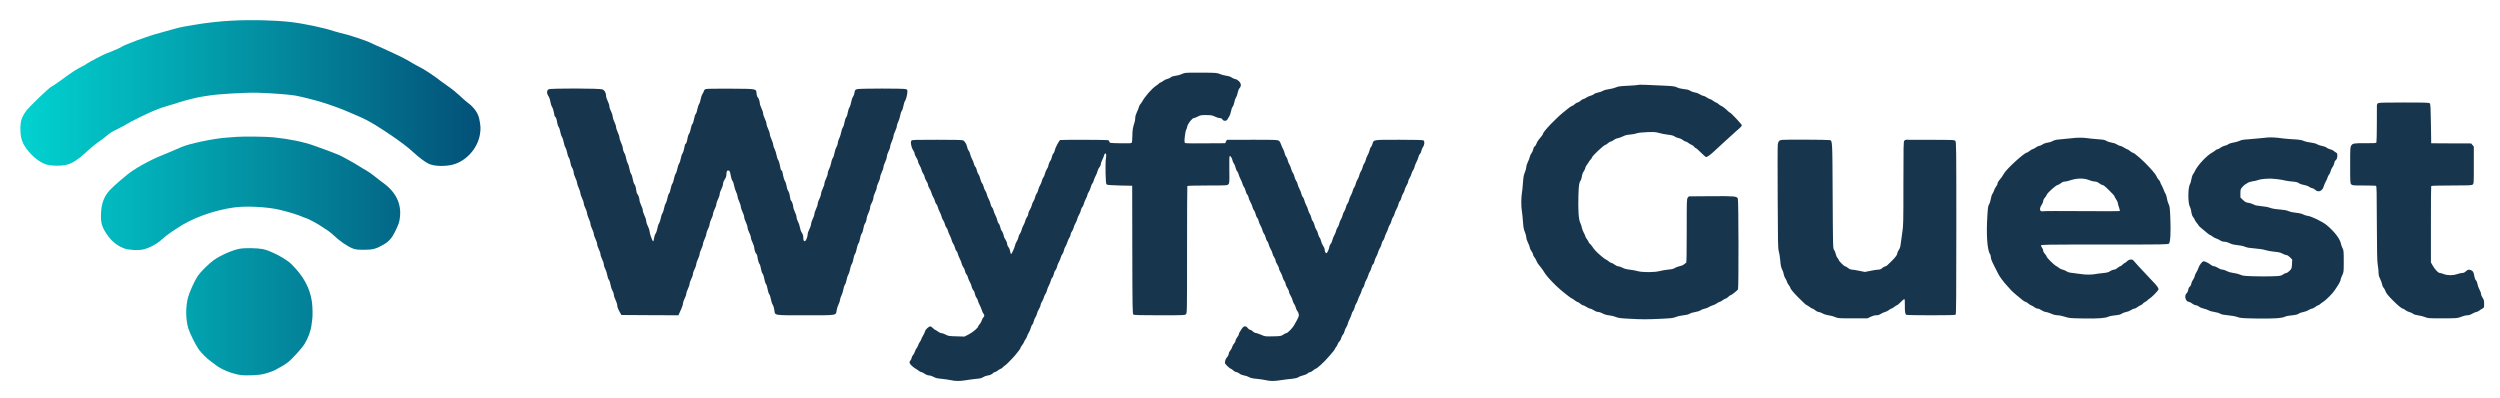
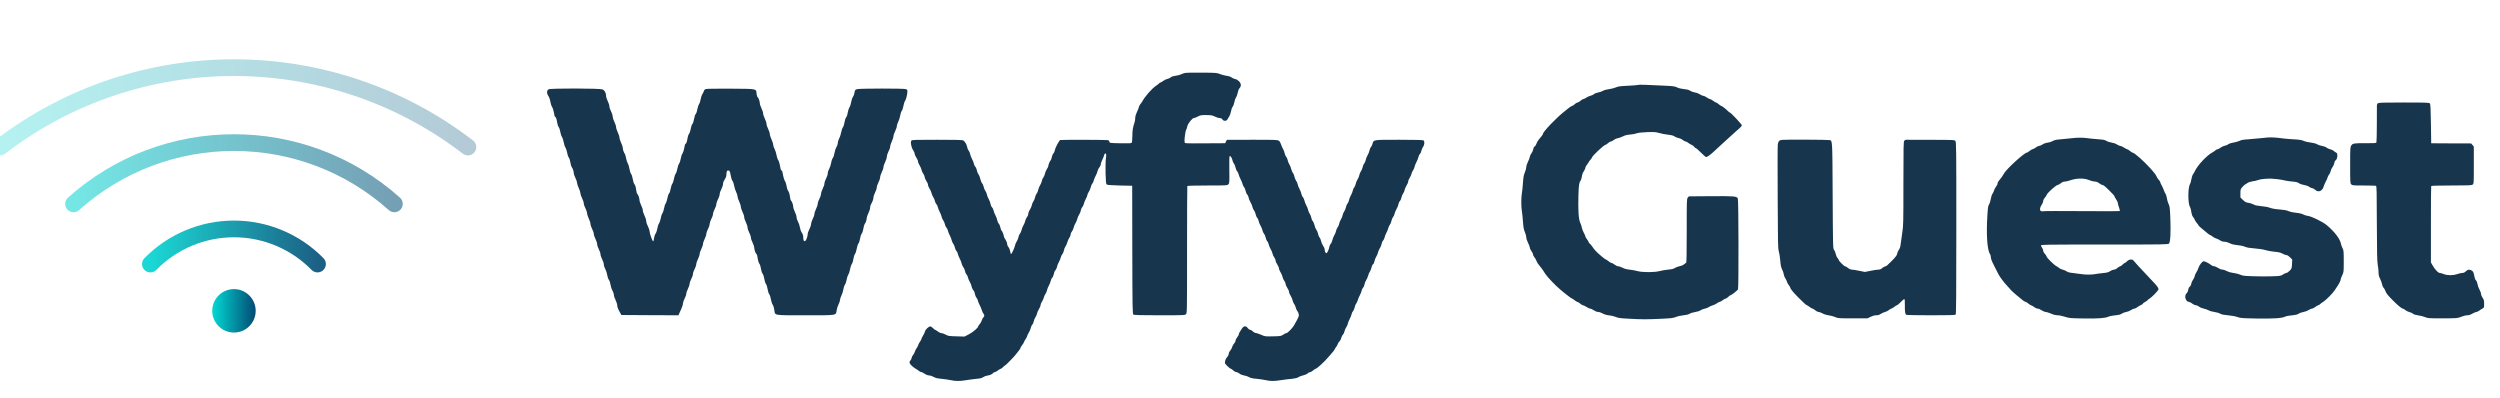
<svg xmlns="http://www.w3.org/2000/svg" viewBox="0 0 748 119" fill="none">
  <defs>
    <linearGradient id="wyfyGuestIconGradient" x1="0" y1="0" x2="1" y2="0">
      <stop offset="0%" stop-color="#02D3D0" />
      <stop offset="100%" stop-color="#035078" />
    </linearGradient>
  </defs>
-   <g transform="translate(0,0) scale(0.1666667) translate(0,708) scale(0.1,-0.1)" fill="url(#wyfyGuestIconGradient)" stroke="none">
-     <path d="M4153 6709 c-197 -10 -482 -42 -653 -73 -74 -13 -169 -30 -210 -36 -41 -7 -136 -30 -210 -52 -74 -22 -171 -49 -215 -60 -196 -49 -640 -213 -700 -259 -16 -12 -196 -89 -242 -103 -48 -16 -324 -159 -368 -191 -16 -13 -48 -32 -70 -42 -112 -55 -187 -104 -408 -266 -65 -48 -134 -94 -154 -103 -50 -24 -395 -356 -456 -439 -76 -105 -100 -176 -101 -305 -1 -148 22 -239 86 -337 72 -110 185 -218 288 -275 77 -42 94 -47 191 -58 112 -12 230 -3 309 25 76 27 175 94 275 185 118 108 222 194 285 234 25 16 70 50 100 76 81 68 104 83 241 150 68 34 131 68 139 75 28 24 354 184 490 241 74 31 182 69 240 84 58 16 146 43 195 60 98 33 340 94 420 105 28 4 88 13 135 21 167 27 660 55 875 49 247 -8 563 -32 670 -51 100 -19 328 -75 460 -115 144 -43 390 -132 480 -174 28 -13 104 -46 170 -73 113 -48 178 -81 318 -163 80 -47 328 -211 385 -254 26 -20 84 -63 130 -96 46 -33 120 -94 165 -136 96 -90 217 -182 279 -211 86 -42 248 -53 393 -27 257 45 485 282 530 548 17 103 15 153 -11 281 -23 110 -96 212 -218 301 -21 15 -82 69 -135 119 -53 50 -135 117 -181 148 -47 32 -110 77 -140 100 -157 122 -319 228 -436 285 -33 16 -102 55 -154 88 -52 32 -174 94 -270 137 -96 44 -203 93 -237 109 -34 16 -65 29 -69 29 -4 0 -42 18 -84 39 -99 52 -427 160 -575 191 -27 6 -75 19 -105 29 -169 59 -547 139 -785 166 -286 33 -706 43 -1062 24z M4245 4623 c-22 -1 -105 -8 -185 -14 -235 -17 -668 -109 -805 -170 -84 -38 -319 -137 -429 -181 -60 -23 -282 -139 -351 -183 -27 -17 -70 -44 -95 -60 -82 -51 -343 -274 -413 -352 -100 -111 -147 -237 -154 -419 -8 -176 21 -262 145 -424 66 -87 172 -164 273 -200 89 -31 259 -39 349 -16 113 29 236 96 330 181 47 43 117 98 155 122 39 25 88 58 110 73 263 180 649 322 1020 375 213 31 604 12 821 -40 153 -36 340 -93 398 -121 28 -13 56 -24 63 -24 18 0 178 -81 250 -126 155 -98 202 -131 253 -180 117 -112 260 -210 357 -246 48 -18 81 -22 193 -22 158 -1 222 16 352 91 100 57 153 118 213 240 63 131 75 164 85 256 28 241 -75 451 -299 612 -42 30 -112 84 -156 120 -44 37 -109 82 -145 102 -36 20 -95 55 -131 79 -84 54 -298 172 -364 202 -77 33 -212 84 -440 165 -194 70 -456 123 -736 152 -128 13 -541 18 -664 8z M4305 2615 c-128 -22 -353 -121 -472 -208 -87 -62 -230 -205 -283 -281 -54 -80 -149 -289 -175 -386 -44 -169 -43 -389 5 -554 23 -80 131 -298 186 -376 49 -68 151 -170 224 -221 30 -21 69 -50 85 -63 94 -77 288 -155 436 -177 101 -15 325 -6 419 16 85 21 196 61 229 83 14 10 51 31 82 46 30 15 84 49 120 76 76 57 254 251 305 334 62 99 114 238 125 335 5 47 12 98 15 112 9 48 6 223 -6 309 -36 253 -153 466 -376 685 -95 93 -377 240 -508 264 -101 19 -322 22 -411 6z" />
+   <g stroke="url(#wyfyGuestIconGradient)" fill="none" stroke-linecap="round">
+     <path d="M0 44a115 115 0 0 1 140 0" stroke-width="5" opacity="0.3" />
+     <path d="M22 61a72 72 0 0 1 96 0" stroke-width="5" opacity="0.55" />
+     <path d="M45 79a35 35 0 0 1 50 0" stroke-width="5" opacity="0.9" />
+     <circle cx="70" cy="93" r="6" fill="url(#wyfyGuestIconGradient)" />
  </g>
  <g transform="translate(158,16) scale(0.1666667) translate(0,618) scale(0.1,-0.1)" fill="#17364E" stroke="none">
    <path d="M11793 5830 c-23 -5 -56 -16 -74 -26 -18 -9 -61 -20 -97 -24 -42 -6 -71 -15 -85 -29 -12 -11 -41 -24 -64 -29 -23 -5 -56 -22 -73 -36 -18 -14 -37 -26 -45 -26 -7 0 -19 -7 -26 -16 -8 -9 -30 -27 -49 -39 -78 -50 -202 -190 -259 -294 -8 -14 -22 -34 -32 -44 -10 -11 -21 -34 -24 -51 -4 -17 -20 -58 -36 -90 -18 -38 -29 -75 -29 -102 0 -24 -6 -63 -14 -86 -30 -90 -36 -129 -38 -237 0 -65 -6 -117 -12 -124 -8 -10 -55 -12 -203 -9 -190 4 -191 4 -197 27 -3 12 -13 25 -21 29 -19 7 -852 9 -863 2 -21 -12 -90 -144 -95 -180 -3 -21 -15 -49 -27 -61 -11 -11 -24 -43 -29 -69 -5 -27 -14 -51 -20 -55 -13 -9 -41 -75 -41 -99 0 -11 -12 -37 -27 -58 -14 -21 -30 -59 -35 -83 -4 -25 -17 -54 -27 -65 -11 -12 -23 -39 -27 -61 -4 -22 -18 -58 -32 -80 -14 -22 -29 -60 -34 -84 -4 -25 -17 -54 -28 -66 -11 -12 -24 -42 -28 -67 -5 -25 -19 -58 -31 -74 -12 -15 -24 -45 -27 -66 -4 -21 -20 -58 -35 -81 -16 -24 -29 -56 -29 -74 0 -18 -10 -43 -24 -60 -13 -16 -27 -47 -31 -68 -4 -22 -18 -57 -31 -77 -13 -20 -29 -59 -34 -85 -6 -26 -20 -57 -31 -69 -10 -11 -23 -41 -27 -66 -5 -25 -19 -58 -30 -73 -12 -15 -24 -43 -28 -64 -9 -45 -61 -161 -73 -161 -5 0 -12 21 -16 47 -4 27 -17 60 -31 76 -14 17 -24 42 -24 60 0 19 -13 50 -30 76 -17 24 -30 52 -30 63 0 24 -28 90 -41 99 -6 4 -15 28 -20 55 -5 26 -18 58 -29 69 -12 12 -23 40 -27 61 -3 21 -18 62 -33 89 -15 28 -31 67 -34 88 -4 20 -16 45 -27 56 -11 10 -23 36 -26 57 -3 22 -18 62 -33 89 -16 28 -31 66 -34 86 -4 21 -16 49 -28 64 -11 15 -25 47 -29 71 -5 24 -17 52 -28 63 -10 10 -24 44 -31 74 -6 30 -21 69 -34 86 -13 18 -27 52 -30 75 -4 24 -16 52 -26 61 -11 10 -22 34 -26 54 -3 20 -19 59 -34 86 -15 28 -30 68 -34 90 -4 22 -16 49 -27 61 -10 11 -23 41 -27 66 -10 50 -42 102 -73 119 -13 7 -173 10 -466 10 -368 1 -448 -2 -460 -13 -22 -23 -6 -120 28 -171 16 -23 29 -53 29 -67 0 -14 14 -45 30 -69 17 -24 30 -55 30 -69 0 -14 13 -46 29 -71 16 -25 32 -62 35 -82 3 -19 17 -51 31 -69 14 -19 25 -45 25 -59 0 -14 14 -46 30 -70 17 -24 30 -56 30 -70 0 -15 12 -44 26 -65 15 -22 31 -58 36 -80 5 -23 20 -57 32 -76 13 -19 27 -51 30 -71 4 -20 15 -44 26 -54 11 -10 22 -34 26 -54 3 -20 19 -58 34 -86 15 -27 30 -66 34 -86 3 -19 17 -50 30 -67 13 -18 26 -50 30 -71 3 -21 15 -46 26 -56 11 -10 22 -34 26 -54 4 -20 19 -58 34 -86 15 -27 30 -66 34 -86 3 -19 17 -50 30 -67 13 -18 26 -50 30 -71 3 -21 15 -46 26 -56 11 -10 22 -34 26 -54 4 -20 19 -58 34 -86 15 -27 31 -67 34 -87 4 -21 17 -50 30 -65 13 -15 26 -46 29 -67 3 -21 15 -49 26 -60 12 -12 24 -37 27 -56 4 -19 20 -58 36 -86 15 -28 28 -58 28 -68 0 -20 28 -78 42 -87 6 -4 14 -28 19 -55 5 -26 18 -57 29 -69 11 -11 23 -36 26 -55 4 -19 18 -53 31 -76 13 -23 30 -64 38 -91 8 -28 22 -56 30 -63 19 -16 19 -59 0 -66 -8 -3 -20 -25 -27 -48 -6 -22 -24 -56 -40 -74 -15 -18 -28 -36 -28 -41 0 -24 -94 -106 -166 -142 l-79 -41 -145 4 c-135 4 -148 6 -194 31 -27 15 -61 27 -76 27 -15 0 -44 13 -65 30 -21 16 -43 30 -49 30 -6 0 -23 14 -38 30 -14 17 -35 30 -47 30 -30 0 -89 -56 -96 -92 -4 -17 -20 -51 -36 -76 -16 -25 -29 -52 -29 -60 0 -7 -11 -28 -24 -45 -13 -18 -29 -49 -35 -69 -7 -20 -18 -42 -26 -48 -8 -6 -21 -33 -30 -60 -9 -26 -24 -55 -34 -64 -11 -10 -22 -32 -25 -51 -4 -18 -13 -38 -21 -45 -29 -24 -18 -63 28 -101 23 -20 53 -42 67 -49 14 -7 38 -24 53 -36 16 -13 37 -24 46 -24 10 0 38 -13 62 -30 28 -19 57 -30 79 -30 19 0 55 -12 80 -26 35 -20 66 -28 140 -34 52 -5 127 -16 165 -24 88 -20 166 -20 280 -1 50 9 131 19 181 24 70 6 99 13 123 30 18 13 51 25 74 28 47 6 87 24 106 47 8 9 21 16 31 16 9 0 34 13 55 30 21 16 44 30 51 30 8 0 26 13 41 30 14 16 31 30 36 30 9 0 130 122 180 181 69 83 97 122 97 134 0 7 14 29 30 50 17 21 30 43 30 49 0 6 14 31 30 55 17 24 30 51 30 59 0 8 13 36 29 61 16 25 32 63 35 84 4 21 16 47 27 58 11 11 23 39 28 63 4 24 18 56 29 71 12 15 24 43 28 64 3 20 19 57 35 82 16 25 29 57 29 71 0 14 11 42 25 62 14 20 29 55 34 76 5 21 18 51 30 65 11 15 23 43 27 64 3 20 19 59 34 86 15 28 30 66 34 86 4 20 15 44 26 54 10 9 24 41 30 71 6 30 15 54 19 54 10 0 41 66 41 87 0 9 13 39 28 67 16 28 32 67 36 86 3 19 15 44 26 55 11 12 24 42 29 68 5 26 16 56 25 66 10 11 25 46 36 80 10 33 27 72 39 87 12 15 21 39 21 55 0 15 11 40 24 56 13 16 27 47 31 68 4 22 18 56 31 75 12 19 27 54 33 78 5 24 20 60 34 80 14 20 27 54 30 76 4 21 15 47 26 57 11 11 23 36 27 56 4 21 20 61 35 89 16 28 29 60 29 71 0 11 11 37 25 57 14 21 30 58 36 84 5 26 18 56 29 67 10 11 21 36 25 55 4 19 20 58 35 85 15 28 31 66 34 86 4 20 18 49 31 63 14 15 25 39 25 54 0 15 14 54 30 87 17 33 30 67 30 76 0 9 7 22 15 29 23 19 30 -13 18 -89 -6 -38 -8 -147 -6 -258 4 -156 8 -195 21 -205 11 -9 78 -14 236 -18 l221 -5 2 -1150 c2 -1071 4 -1151 20 -1162 13 -10 123 -13 470 -13 441 0 454 1 473 20 20 20 20 30 20 1156 0 624 2 1139 5 1144 4 6 145 10 361 10 345 0 355 1 375 21 20 20 21 29 18 259 -2 132 0 243 5 247 12 12 43 -32 51 -74 3 -21 15 -47 26 -59 10 -11 23 -42 28 -68 5 -26 18 -57 30 -70 11 -12 24 -37 27 -56 4 -19 19 -57 34 -85 15 -27 31 -66 35 -85 4 -19 16 -45 27 -57 11 -12 24 -43 29 -69 5 -26 18 -56 29 -66 11 -10 23 -37 26 -58 4 -22 19 -59 34 -83 15 -24 30 -61 34 -83 4 -21 17 -49 28 -61 11 -12 24 -42 29 -67 4 -25 17 -54 28 -65 12 -12 24 -39 27 -61 4 -22 19 -59 34 -83 15 -24 30 -61 34 -83 4 -21 17 -49 28 -61 11 -12 24 -42 29 -67 4 -25 17 -54 28 -65 11 -11 23 -37 27 -58 3 -21 19 -58 34 -83 15 -25 30 -61 34 -81 3 -19 17 -51 31 -69 14 -19 25 -45 25 -59 0 -14 14 -46 30 -70 17 -24 30 -55 30 -69 0 -14 13 -46 29 -71 16 -25 32 -62 35 -82 3 -19 17 -51 31 -69 14 -19 25 -45 25 -59 0 -14 14 -46 30 -70 17 -24 30 -55 30 -69 0 -14 13 -46 29 -71 16 -25 32 -62 35 -82 4 -21 16 -49 27 -64 12 -14 26 -45 31 -68 5 -23 18 -51 29 -63 11 -12 22 -37 25 -56 6 -34 -7 -63 -91 -207 -27 -47 -112 -131 -132 -131 -9 0 -35 -12 -57 -28 -38 -26 -45 -27 -182 -30 -140 -3 -143 -3 -212 27 -39 17 -78 31 -87 31 -21 0 -51 16 -76 41 -10 10 -28 19 -38 19 -11 0 -29 14 -41 30 -33 46 -72 42 -107 -11 -43 -65 -53 -83 -53 -100 0 -9 -13 -33 -30 -54 -16 -21 -30 -49 -30 -62 0 -13 -11 -35 -25 -49 -13 -13 -29 -41 -35 -63 -5 -21 -21 -50 -35 -65 -14 -15 -25 -36 -25 -47 0 -24 -15 -55 -40 -82 -17 -17 -30 -60 -30 -94 0 -17 89 -103 107 -103 7 0 26 -13 43 -30 17 -16 41 -30 55 -30 13 0 37 -11 54 -25 18 -16 50 -29 83 -35 30 -4 71 -18 91 -30 27 -16 63 -24 134 -30 54 -5 127 -16 163 -24 82 -20 159 -20 280 0 52 8 136 19 187 23 68 7 100 15 122 30 16 12 53 26 81 31 29 6 65 21 82 35 16 14 38 25 48 25 11 0 35 14 53 30 19 17 39 30 45 30 22 0 158 125 234 215 33 39 70 82 84 98 13 15 24 31 24 36 0 5 11 22 23 38 13 15 29 43 35 62 7 19 20 40 31 47 10 7 23 33 29 57 6 24 21 52 32 62 11 10 23 35 26 56 4 21 17 53 30 71 13 17 27 48 30 67 4 20 19 59 34 86 15 28 30 66 34 85 3 19 15 44 26 55 11 12 24 42 29 67 4 26 15 54 24 63 9 9 23 39 32 67 8 28 25 69 39 92 13 23 26 57 30 77 3 20 15 44 25 54 11 9 23 36 26 58 4 23 17 58 30 77 13 19 29 55 35 80 6 25 22 61 35 80 12 19 25 52 28 74 4 22 15 44 26 52 11 8 22 31 26 56 4 24 18 60 31 80 13 20 28 56 33 78 5 23 20 58 34 78 14 20 27 54 30 76 4 21 15 47 26 57 11 11 23 36 27 56 4 21 18 57 31 81 14 23 30 62 35 85 5 23 18 51 29 63 10 11 23 42 28 68 5 26 18 57 29 69 11 12 24 40 28 61 4 22 19 59 34 83 15 24 30 61 34 83 3 22 15 49 27 61 11 11 23 39 28 63 4 24 18 56 29 71 12 15 24 43 28 64 3 20 19 57 35 82 16 25 29 57 29 71 0 14 11 42 25 62 14 20 29 55 34 76 5 21 18 51 30 65 11 15 23 43 27 64 3 20 19 59 34 86 15 28 30 66 34 86 4 20 15 44 26 54 11 10 23 35 26 56 4 21 17 53 30 71 27 36 32 99 10 117 -10 8 -134 12 -436 12 -475 0 -460 3 -481 -73 -6 -24 -19 -51 -29 -60 -10 -9 -21 -36 -25 -60 -4 -23 -19 -60 -33 -83 -14 -22 -29 -60 -34 -84 -4 -25 -17 -54 -28 -66 -11 -12 -24 -42 -28 -67 -5 -25 -19 -58 -31 -74 -12 -15 -24 -45 -28 -66 -3 -22 -17 -56 -31 -76 -14 -20 -29 -57 -34 -81 -4 -25 -17 -54 -27 -65 -11 -12 -23 -39 -27 -61 -4 -22 -18 -58 -32 -80 -14 -22 -29 -60 -34 -84 -4 -25 -17 -54 -28 -66 -11 -12 -24 -42 -28 -67 -5 -25 -19 -58 -31 -74 -12 -15 -24 -45 -28 -66 -3 -22 -17 -55 -30 -75 -13 -19 -28 -55 -32 -80 -5 -24 -18 -54 -29 -66 -11 -12 -23 -40 -27 -62 -4 -22 -18 -57 -31 -77 -13 -21 -29 -60 -35 -87 -5 -27 -19 -57 -29 -66 -11 -10 -22 -34 -25 -54 -9 -50 -35 -109 -52 -115 -15 -6 -33 31 -33 70 0 13 -13 42 -29 64 -15 22 -31 59 -35 82 -4 24 -16 52 -26 63 -11 12 -24 42 -28 67 -5 25 -18 58 -30 73 -11 14 -23 40 -27 58 -8 42 -36 107 -46 107 -4 0 -12 23 -18 51 -6 28 -20 62 -31 76 -11 14 -22 41 -26 62 -3 20 -19 59 -34 86 -15 28 -31 67 -34 88 -4 21 -16 47 -27 58 -11 11 -23 37 -26 57 -3 20 -18 60 -33 87 -16 28 -31 66 -34 86 -4 21 -16 49 -28 64 -11 15 -25 48 -30 73 -4 25 -17 55 -27 66 -11 12 -25 44 -31 71 -6 28 -22 66 -34 85 -13 19 -26 53 -29 74 -4 21 -16 49 -27 61 -11 12 -24 40 -27 61 -3 21 -18 59 -32 84 -14 25 -30 62 -36 84 -6 22 -21 47 -36 58 -24 18 -49 19 -470 19 -244 0 -450 0 -456 -1 -7 0 -19 -14 -25 -31 l-13 -30 -362 -2 c-356 -2 -362 -2 -367 18 -8 33 11 191 27 222 9 16 18 46 22 66 9 47 88 147 116 147 11 0 43 12 72 28 47 24 62 27 152 26 87 0 107 -4 155 -27 30 -15 70 -27 87 -27 24 0 37 -7 49 -26 21 -31 71 -30 88 1 6 11 21 36 34 56 12 20 27 62 32 94 5 33 18 67 29 79 11 12 24 48 30 81 6 33 20 72 30 86 11 14 24 52 30 84 7 35 20 68 33 82 36 38 30 88 -15 129 -20 19 -47 34 -60 34 -12 0 -40 12 -61 26 -25 17 -60 29 -100 34 -33 4 -86 18 -116 31 -52 22 -68 23 -320 25 -146 2 -284 -1 -307 -6z M19929 5616 c-4 -4 -85 -11 -180 -15 -144 -7 -182 -12 -221 -30 -26 -12 -80 -26 -121 -31 -44 -5 -90 -18 -112 -31 -20 -12 -60 -26 -88 -30 -27 -5 -59 -17 -71 -28 -12 -11 -39 -24 -61 -29 -22 -5 -58 -21 -79 -35 -21 -15 -46 -27 -56 -27 -9 0 -31 -13 -48 -30 -18 -16 -41 -30 -52 -30 -10 0 -33 -13 -50 -30 -17 -16 -37 -30 -44 -30 -8 0 -32 -15 -55 -32 -22 -18 -60 -48 -83 -66 -140 -108 -388 -366 -388 -404 0 -6 -12 -26 -27 -44 -16 -19 -40 -49 -54 -67 -14 -17 -32 -49 -38 -70 -7 -20 -21 -42 -32 -47 -12 -7 -21 -26 -25 -51 -4 -23 -18 -54 -31 -70 -13 -15 -27 -45 -30 -66 -4 -20 -19 -62 -35 -91 -15 -30 -28 -70 -28 -91 0 -20 -12 -63 -26 -96 -21 -48 -27 -86 -34 -190 -5 -71 -14 -157 -20 -190 -13 -77 -13 -233 0 -310 6 -33 15 -118 20 -190 7 -103 14 -143 34 -190 14 -33 26 -76 26 -96 0 -21 13 -61 28 -91 16 -29 31 -71 35 -91 3 -21 17 -51 31 -68 14 -17 26 -41 26 -54 0 -13 11 -37 25 -53 14 -17 31 -45 37 -64 6 -18 23 -48 37 -65 14 -18 38 -48 52 -65 14 -18 34 -46 43 -63 33 -59 105 -142 221 -255 79 -77 270 -230 288 -230 5 0 25 -14 44 -30 18 -16 41 -30 50 -30 8 0 31 -13 50 -30 18 -16 41 -30 51 -30 9 0 37 -14 62 -30 25 -16 54 -30 66 -30 12 0 41 -13 65 -30 27 -18 57 -30 78 -30 19 0 54 -12 79 -26 31 -18 68 -29 118 -35 41 -4 95 -18 121 -29 40 -18 81 -24 238 -32 228 -13 326 -13 591 0 172 8 208 13 250 32 28 12 83 25 131 29 54 6 93 15 118 30 20 12 65 25 100 30 36 5 76 18 92 30 15 11 49 25 74 29 26 5 60 18 75 29 16 12 49 26 74 33 24 7 57 23 73 36 16 13 37 24 46 24 10 0 35 14 56 30 21 17 45 30 55 30 9 0 29 14 45 30 16 16 34 30 40 30 17 0 129 87 136 107 13 33 10 1599 -3 1628 -19 43 -57 46 -484 43 l-396 -3 -19 -24 c-19 -23 -19 -45 -19 -595 0 -396 -3 -572 -10 -574 -6 -2 -24 -15 -39 -28 -16 -14 -53 -29 -83 -34 -29 -6 -66 -20 -81 -31 -21 -15 -53 -23 -120 -29 -51 -5 -121 -17 -157 -27 -89 -24 -312 -24 -392 0 -31 9 -94 21 -140 26 -58 6 -98 16 -132 35 -27 14 -61 26 -76 26 -15 0 -44 13 -65 30 -21 17 -46 30 -56 30 -10 0 -34 13 -52 30 -19 16 -40 30 -46 30 -13 0 -145 110 -189 159 -18 20 -45 54 -59 76 -14 22 -34 46 -45 53 -10 7 -18 19 -18 25 0 7 -14 30 -30 51 -17 22 -30 46 -30 54 0 8 -13 38 -29 66 -16 28 -31 70 -35 93 -3 24 -16 62 -28 85 -29 55 -40 237 -32 493 5 180 14 236 41 266 7 9 16 40 20 68 4 33 16 68 34 94 16 23 29 52 29 63 0 12 14 38 30 59 17 21 30 41 30 45 0 3 14 22 30 40 17 18 30 38 30 43 0 25 215 227 242 227 6 0 26 14 45 30 18 17 42 30 53 30 10 0 32 12 49 26 17 14 47 28 68 31 21 3 63 18 93 33 39 20 77 30 130 34 42 3 96 13 120 22 31 11 90 18 192 22 128 4 155 2 215 -16 37 -11 108 -25 157 -30 64 -7 96 -16 117 -31 16 -12 49 -25 73 -30 25 -4 59 -20 76 -35 17 -14 40 -26 50 -26 10 0 32 -11 48 -25 17 -14 44 -30 61 -36 16 -6 37 -21 46 -35 8 -13 22 -24 29 -24 7 0 49 -36 92 -80 44 -44 85 -80 92 -80 20 0 90 51 153 112 30 29 98 91 149 138 52 47 126 114 165 150 38 36 94 85 123 109 28 24 52 52 52 61 0 17 -199 230 -216 230 -4 0 -20 12 -34 26 -37 38 -110 94 -122 94 -6 0 -26 14 -45 30 -18 17 -40 30 -47 30 -7 0 -30 14 -51 30 -21 17 -45 30 -54 30 -9 0 -36 14 -60 30 -24 17 -53 30 -64 30 -12 0 -37 11 -57 25 -21 14 -62 30 -93 35 -31 5 -69 19 -86 31 -21 15 -52 24 -109 29 -48 5 -97 17 -123 30 -36 19 -69 24 -208 31 -306 16 -486 22 -492 15z M370 5537 c-36 -18 -39 -71 -6 -120 16 -23 30 -63 36 -103 6 -36 20 -78 30 -92 11 -15 25 -54 30 -86 12 -72 19 -96 30 -96 11 0 26 -51 35 -112 3 -26 15 -57 25 -71 11 -13 24 -53 29 -88 6 -35 20 -76 30 -90 11 -15 25 -57 31 -94 6 -37 20 -79 31 -94 10 -14 24 -55 30 -90 5 -34 19 -75 30 -90 11 -15 24 -55 29 -90 5 -35 15 -70 23 -80 18 -20 37 -76 37 -110 0 -14 14 -53 30 -86 17 -33 30 -73 30 -89 0 -16 13 -58 30 -93 16 -34 30 -77 30 -93 0 -17 14 -57 30 -90 17 -33 30 -74 30 -92 0 -18 13 -58 30 -88 16 -30 29 -71 30 -90 0 -19 14 -62 30 -95 16 -33 30 -75 30 -93 0 -18 13 -59 30 -92 17 -33 30 -73 30 -90 0 -17 13 -57 30 -90 17 -33 30 -75 30 -94 0 -19 14 -60 30 -91 17 -31 30 -72 30 -90 0 -18 14 -59 30 -90 17 -33 30 -73 30 -94 0 -20 11 -55 26 -81 14 -25 30 -72 34 -104 5 -34 18 -72 30 -89 13 -16 25 -54 30 -88 5 -33 20 -80 34 -104 14 -24 26 -59 26 -77 0 -18 13 -60 30 -93 16 -33 30 -75 30 -93 0 -33 13 -66 53 -137 l22 -40 513 -3 512 -2 11 27 c6 16 24 55 40 89 16 34 29 76 29 95 1 19 14 59 30 89 17 30 30 69 30 85 0 17 13 57 30 90 16 33 30 74 30 91 0 17 14 56 30 87 17 31 30 71 30 89 0 18 13 58 30 88 16 30 29 70 30 88 0 18 13 59 30 92 16 33 30 73 30 90 0 17 14 57 30 90 17 33 30 73 30 90 0 17 14 57 30 90 17 33 30 74 30 92 1 18 14 58 30 88 17 30 30 71 30 90 1 19 14 60 30 90 17 30 30 70 30 88 0 18 14 58 30 89 17 31 30 70 30 88 0 18 14 59 30 90 17 31 30 72 30 90 0 18 13 59 30 90 17 33 30 73 30 94 0 23 11 51 30 80 19 28 30 57 30 80 0 54 10 81 30 81 27 0 37 -19 48 -92 6 -39 19 -79 32 -96 11 -15 25 -55 30 -88 5 -32 20 -81 34 -108 14 -27 26 -63 26 -80 0 -17 14 -60 30 -94 17 -35 30 -78 30 -95 0 -18 14 -59 30 -92 17 -33 30 -74 30 -93 0 -18 13 -59 30 -92 16 -33 30 -75 30 -94 0 -19 13 -60 30 -91 16 -31 30 -71 30 -89 0 -17 13 -58 30 -91 16 -33 30 -75 30 -92 0 -37 28 -113 41 -113 4 0 11 -17 14 -37 10 -73 26 -128 41 -144 8 -9 19 -45 24 -80 5 -37 18 -75 30 -92 13 -17 25 -55 31 -93 5 -37 18 -77 30 -93 11 -15 24 -55 29 -91 5 -36 18 -76 29 -91 11 -15 25 -57 31 -94 6 -37 20 -79 31 -94 11 -15 24 -55 29 -92 15 -107 -28 -99 560 -99 583 0 544 -6 560 92 5 31 20 78 34 105 14 26 26 62 26 79 0 17 12 53 26 80 14 27 29 76 34 108 5 33 18 72 29 87 11 15 25 56 30 90 6 35 20 76 30 90 11 15 25 57 31 94 6 37 20 79 31 94 11 15 24 55 29 91 5 36 18 76 29 91 11 15 25 57 31 94 6 37 20 79 31 94 11 15 24 55 29 88 5 36 17 74 30 90 12 17 25 55 30 92 5 35 15 70 23 80 18 20 37 76 37 110 0 14 14 53 30 86 17 33 30 75 30 95 0 19 7 46 15 60 30 54 45 94 45 124 0 17 14 58 30 91 17 33 30 74 30 91 0 18 13 58 30 89 16 31 30 72 30 91 0 19 14 61 30 94 17 33 30 73 30 90 0 17 13 57 30 90 17 34 30 76 30 97 1 22 13 61 30 93 17 30 30 69 30 87 0 17 13 60 30 95 16 34 30 77 30 93 0 17 13 57 30 90 16 33 30 74 30 91 0 17 12 53 26 80 14 27 29 76 34 108 5 33 18 72 29 87 11 15 25 56 30 90 6 35 19 75 29 89 19 26 42 120 42 172 0 21 -6 31 -26 38 -35 14 -828 13 -876 0 -37 -11 -42 -17 -52 -81 -4 -21 -15 -48 -26 -62 -10 -13 -24 -54 -30 -91 -6 -37 -20 -80 -31 -95 -11 -15 -24 -55 -29 -88 -5 -36 -17 -74 -30 -90 -12 -17 -25 -55 -30 -90 -4 -34 -17 -74 -29 -90 -11 -15 -25 -55 -30 -88 -6 -33 -21 -82 -36 -109 -14 -27 -25 -65 -25 -83 0 -19 -12 -54 -26 -78 -14 -24 -29 -71 -34 -104 -5 -34 -17 -72 -30 -88 -12 -17 -25 -55 -30 -89 -4 -32 -20 -79 -34 -104 -15 -26 -26 -61 -26 -81 0 -21 -13 -61 -30 -94 -17 -31 -30 -72 -30 -90 0 -18 -13 -59 -30 -90 -17 -32 -30 -73 -30 -94 -1 -20 -14 -60 -30 -91 -17 -30 -30 -70 -30 -88 0 -18 -13 -59 -30 -92 -16 -33 -30 -74 -30 -92 0 -18 -13 -58 -30 -88 -16 -31 -29 -71 -30 -91 0 -21 -13 -62 -30 -94 -16 -31 -30 -69 -30 -84 0 -42 -25 -114 -44 -126 -23 -14 -36 8 -36 65 0 32 -8 57 -26 83 -15 23 -29 62 -34 95 -4 31 -20 77 -34 102 -14 25 -26 61 -26 80 0 20 -13 62 -30 95 -16 33 -30 75 -30 93 0 36 -25 102 -41 113 -6 3 -14 37 -19 74 -5 44 -16 79 -30 97 -13 17 -25 55 -30 91 -5 33 -18 73 -29 88 -11 15 -25 57 -31 93 -12 73 -19 96 -30 96 -11 0 -18 23 -30 96 -6 36 -20 78 -31 93 -11 15 -24 54 -29 87 -5 32 -20 81 -34 108 -14 27 -26 63 -26 79 0 17 -14 59 -30 94 -16 34 -30 78 -30 96 0 17 -14 59 -30 92 -17 33 -30 74 -30 93 0 18 -13 59 -30 92 -16 33 -30 74 -30 92 0 19 -13 60 -30 93 -16 33 -30 75 -30 93 0 36 -25 103 -42 113 -6 4 -13 30 -16 57 -8 91 17 87 -466 90 -258 2 -432 -1 -448 -7 -15 -6 -28 -20 -32 -36 -4 -15 -16 -39 -27 -54 -10 -14 -24 -55 -30 -90 -5 -34 -19 -75 -30 -90 -10 -14 -24 -56 -30 -91 -6 -38 -18 -73 -29 -85 -11 -12 -23 -48 -30 -90 -7 -42 -19 -78 -30 -90 -11 -12 -23 -47 -29 -85 -6 -35 -20 -77 -31 -92 -11 -14 -22 -46 -26 -70 -8 -59 -24 -108 -34 -108 -11 0 -18 -24 -30 -94 -5 -30 -18 -68 -29 -83 -11 -15 -25 -56 -30 -90 -5 -34 -19 -75 -30 -90 -11 -15 -25 -57 -31 -92 -6 -35 -20 -76 -31 -90 -11 -15 -24 -55 -30 -90 -5 -34 -19 -75 -30 -90 -10 -14 -24 -56 -30 -91 -6 -38 -18 -73 -29 -85 -11 -12 -23 -47 -29 -85 -6 -35 -20 -77 -30 -91 -11 -15 -25 -56 -30 -90 -6 -35 -20 -76 -30 -90 -11 -15 -25 -56 -30 -90 -6 -35 -20 -76 -30 -90 -11 -15 -25 -56 -30 -90 -6 -36 -20 -76 -32 -93 -13 -18 -24 -51 -28 -85 -3 -31 -10 -54 -16 -53 -15 6 -64 142 -64 182 -1 19 -14 60 -31 90 -17 32 -29 71 -30 93 0 21 -13 63 -30 97 -17 33 -30 74 -30 92 0 19 -13 60 -30 93 -16 33 -30 75 -30 93 0 36 -25 102 -41 113 -6 3 -14 37 -19 74 -5 44 -16 79 -30 97 -13 18 -25 55 -31 94 -5 37 -18 77 -30 93 -11 15 -24 54 -29 89 -5 34 -18 78 -30 97 -11 18 -25 62 -31 97 -6 34 -16 70 -23 78 -17 20 -36 76 -36 108 0 14 -13 54 -30 89 -16 34 -30 78 -30 96 0 17 -14 59 -30 92 -16 33 -30 75 -30 93 0 18 -13 59 -30 92 -17 34 -30 76 -30 97 -1 22 -13 61 -30 93 -17 31 -30 70 -30 90 0 20 -13 62 -30 95 -16 33 -30 75 -30 93 0 55 -25 101 -64 117 -48 20 -927 22 -966 2z M33206 5284 c-9 -8 -16 -23 -16 -32 -1 -9 -1 -161 -1 -338 0 -176 -4 -326 -8 -333 -7 -10 -50 -13 -185 -12 -218 2 -242 -2 -267 -43 -18 -29 -19 -54 -19 -353 0 -310 1 -324 20 -343 19 -19 33 -20 224 -20 112 0 211 -3 219 -6 13 -5 15 -92 16 -669 2 -533 5 -681 16 -747 8 -46 15 -109 15 -141 0 -43 7 -72 29 -115 15 -31 31 -75 34 -96 3 -21 15 -49 26 -60 12 -12 26 -37 32 -56 15 -44 44 -81 141 -178 87 -87 154 -142 173 -142 8 0 27 -12 45 -26 17 -14 50 -31 73 -36 23 -5 52 -18 64 -29 14 -14 44 -23 92 -30 39 -4 95 -19 124 -31 50 -22 63 -23 317 -23 265 1 265 1 333 28 37 15 86 27 110 27 28 0 58 10 92 30 28 16 60 30 72 30 12 0 34 11 50 23 15 13 42 30 58 38 29 14 30 17 30 84 0 60 -4 76 -28 110 -15 22 -27 52 -27 67 0 16 -13 52 -29 81 -16 28 -32 73 -35 98 -4 27 -15 54 -26 64 -11 10 -22 34 -26 54 -15 87 -25 111 -54 126 -43 22 -66 19 -102 -15 -22 -21 -41 -30 -65 -30 -18 0 -59 -9 -90 -20 -76 -27 -176 -27 -243 0 -28 11 -60 20 -72 20 -27 0 -86 62 -126 132 l-32 57 0 681 c-1 374 2 685 5 690 4 6 143 10 363 10 307 0 361 2 380 16 22 15 22 15 22 349 l0 334 -24 28 -24 28 -359 1 -358 2 -5 349 c-4 276 -8 353 -19 366 -12 15 -57 17 -467 17 -398 0 -454 -2 -468 -16z M31230 4672 c-25 -1 -83 -7 -130 -13 -47 -6 -141 -14 -210 -19 -97 -6 -135 -12 -167 -29 -23 -11 -72 -25 -108 -30 -39 -6 -75 -18 -91 -30 -15 -12 -44 -24 -66 -27 -21 -4 -55 -20 -75 -35 -20 -16 -44 -29 -54 -29 -11 0 -28 -9 -38 -19 -11 -11 -35 -28 -53 -37 -96 -49 -265 -228 -314 -333 -8 -18 -24 -46 -35 -60 -11 -15 -24 -56 -30 -91 -5 -36 -17 -75 -25 -88 -38 -57 -38 -349 0 -406 9 -14 20 -55 25 -91 7 -46 17 -74 35 -96 14 -17 26 -37 26 -44 0 -7 16 -32 35 -55 19 -23 35 -45 35 -49 0 -6 44 -45 164 -143 19 -16 38 -28 44 -28 6 0 24 -12 41 -26 17 -14 47 -30 66 -35 20 -6 52 -21 72 -35 24 -16 50 -24 78 -24 26 0 60 -10 90 -25 34 -19 73 -28 139 -35 54 -5 110 -17 139 -30 35 -15 81 -23 175 -30 78 -6 152 -17 191 -30 35 -11 107 -24 160 -29 74 -6 107 -14 146 -34 27 -15 60 -27 73 -27 14 0 39 -16 63 -40 l39 -40 -4 -80 c-4 -78 -5 -82 -42 -120 -22 -22 -48 -40 -59 -40 -11 0 -38 -12 -60 -27 -38 -26 -47 -28 -195 -33 -85 -3 -238 -3 -340 1 -162 5 -191 8 -233 28 -26 12 -80 26 -120 30 -46 6 -90 18 -121 35 -27 14 -63 26 -81 26 -19 0 -50 12 -76 30 -24 16 -56 30 -71 30 -14 0 -39 10 -55 23 -37 31 -109 67 -132 67 -26 0 -80 -70 -96 -123 -7 -24 -25 -60 -39 -81 -14 -21 -26 -49 -26 -61 0 -12 -13 -42 -30 -66 -16 -24 -30 -52 -30 -62 0 -23 -19 -60 -36 -70 -8 -4 -17 -27 -21 -49 -3 -25 -16 -51 -30 -64 -48 -44 -16 -154 45 -154 11 0 36 -13 57 -30 22 -17 50 -30 66 -30 15 0 41 -11 57 -25 17 -14 53 -29 83 -35 29 -6 69 -20 88 -31 20 -12 67 -25 105 -30 38 -5 83 -18 102 -29 24 -16 61 -23 141 -30 66 -6 132 -18 168 -31 55 -20 83 -22 346 -27 299 -5 456 5 510 33 16 9 71 20 123 24 70 7 102 15 123 30 16 12 53 25 84 30 31 5 73 21 94 35 21 14 48 26 60 26 12 0 39 14 60 30 21 17 44 30 51 30 8 0 23 9 34 20 10 10 38 31 61 45 50 32 160 143 197 198 15 22 39 58 54 81 34 50 58 100 58 120 0 9 12 41 27 73 28 57 28 61 28 253 0 181 -2 198 -22 235 -12 23 -25 58 -28 79 -17 88 -116 218 -255 334 -72 60 -274 159 -338 166 -23 2 -61 14 -84 26 -28 14 -72 25 -129 30 -51 5 -107 17 -136 30 -34 15 -82 24 -163 30 -75 5 -133 16 -168 29 -31 13 -94 25 -157 30 -76 7 -114 15 -138 30 -18 11 -58 24 -90 29 -47 7 -64 16 -102 53 l-45 44 0 74 c0 68 2 76 32 110 17 20 39 41 48 46 9 6 31 20 49 31 17 12 56 24 85 28 29 3 73 13 97 22 77 27 216 35 341 19 62 -8 129 -19 148 -25 19 -6 77 -14 128 -19 72 -6 100 -13 123 -30 18 -13 55 -26 88 -31 34 -5 72 -18 95 -34 22 -14 48 -26 59 -26 12 0 33 -12 49 -27 55 -53 127 -26 152 57 8 27 26 68 39 92 14 24 28 57 32 73 3 17 16 40 27 52 11 11 24 40 29 64 5 23 20 54 33 70 13 15 26 45 30 68 3 22 12 44 20 48 22 13 36 49 36 92 0 32 -5 43 -22 52 -13 6 -33 20 -45 31 -11 11 -41 24 -65 29 -23 6 -52 19 -64 30 -12 11 -46 24 -78 29 -32 5 -73 19 -92 31 -24 14 -62 24 -112 30 -43 4 -99 17 -127 30 -39 17 -77 23 -195 29 -80 5 -174 13 -210 19 -75 12 -175 17 -240 13z M27715 4659 c-33 -4 -115 -12 -183 -18 -99 -8 -130 -14 -159 -32 -21 -13 -62 -26 -93 -30 -35 -4 -69 -16 -94 -33 -21 -14 -49 -26 -62 -26 -12 0 -35 -11 -51 -24 -16 -14 -43 -28 -59 -32 -16 -4 -44 -20 -62 -36 -18 -15 -39 -28 -46 -28 -44 0 -359 -287 -407 -370 -26 -47 -63 -99 -94 -133 -14 -15 -25 -38 -25 -51 0 -14 -12 -38 -26 -55 -14 -17 -30 -47 -36 -68 -5 -20 -19 -48 -29 -62 -11 -15 -24 -55 -30 -91 -5 -35 -19 -79 -31 -98 -17 -27 -22 -61 -30 -190 -23 -349 -4 -632 48 -706 8 -11 14 -36 14 -54 0 -19 13 -60 28 -91 16 -31 36 -72 45 -91 9 -19 23 -46 31 -60 7 -14 19 -36 25 -50 24 -52 102 -157 174 -233 32 -33 61 -66 65 -72 9 -13 157 -140 208 -178 20 -15 43 -27 50 -27 7 0 28 -13 46 -29 18 -15 44 -32 58 -36 14 -4 38 -18 53 -31 16 -13 41 -24 56 -24 16 0 48 -13 72 -30 24 -16 57 -30 72 -30 16 0 59 -14 97 -30 46 -20 85 -30 119 -30 28 0 85 -12 128 -26 74 -25 91 -27 329 -31 263 -5 401 5 454 32 17 9 70 19 119 24 66 6 97 14 120 30 17 12 52 26 79 30 26 4 65 19 87 34 22 15 50 27 62 27 12 0 34 11 50 24 15 13 45 31 66 39 20 9 37 21 37 26 0 6 18 20 40 31 22 11 40 24 40 28 0 4 14 16 31 26 49 29 169 152 169 174 0 10 -10 32 -22 48 -23 30 -28 37 -160 176 -150 158 -251 268 -265 288 -23 32 -82 27 -118 -10 -16 -16 -34 -30 -40 -30 -6 0 -24 -13 -40 -30 -16 -17 -35 -30 -43 -30 -8 0 -30 -13 -49 -30 -20 -18 -45 -30 -62 -30 -15 0 -46 -12 -67 -26 -31 -22 -57 -29 -129 -36 -49 -4 -112 -13 -138 -18 -63 -13 -185 -13 -267 1 -36 6 -100 14 -143 19 -55 5 -88 14 -107 29 -16 11 -47 25 -70 30 -23 5 -52 18 -63 29 -12 11 -37 27 -54 36 -40 20 -173 153 -173 172 0 8 -13 28 -30 46 -17 18 -30 42 -30 57 0 14 -9 37 -20 51 -11 14 -20 33 -20 43 0 16 61 17 1140 17 1095 0 1141 1 1158 18 25 25 35 221 23 477 -7 167 -11 196 -31 234 -12 24 -26 71 -30 104 -5 32 -15 66 -23 76 -8 9 -22 38 -31 65 -9 27 -28 67 -41 91 -14 23 -25 49 -25 57 0 8 -10 23 -21 34 -12 10 -29 35 -38 54 -19 43 -47 80 -126 167 -115 127 -281 273 -311 273 -7 0 -29 14 -47 30 -19 17 -41 30 -48 30 -8 0 -34 14 -58 30 -24 17 -54 30 -66 30 -12 0 -39 12 -61 26 -23 16 -61 29 -96 34 -32 5 -74 18 -94 31 -29 18 -59 23 -157 30 -67 5 -151 13 -187 19 -75 11 -189 11 -275 -1z m270 -739 c17 -5 48 -16 70 -24 22 -8 56 -15 76 -16 25 0 48 -10 74 -30 21 -16 46 -30 56 -30 19 0 45 -21 125 -100 73 -72 94 -96 94 -107 0 -5 13 -30 30 -54 16 -24 30 -54 30 -66 0 -12 9 -48 21 -79 12 -31 17 -59 13 -62 -5 -4 -310 -5 -679 -2 -368 3 -682 2 -697 -2 -63 -15 -75 44 -23 120 14 20 25 49 25 64 0 15 11 39 26 55 14 15 31 41 38 58 18 41 169 175 198 175 9 0 32 14 53 30 25 20 49 30 71 30 19 0 62 10 96 22 101 35 218 42 303 18z M22505 4629 c-45 -8 -62 -27 -70 -83 -4 -22 -5 -450 -2 -951 3 -815 5 -916 20 -967 10 -31 21 -105 26 -165 7 -84 14 -121 33 -159 14 -27 28 -67 30 -89 3 -22 17 -58 32 -79 14 -21 26 -47 26 -56 0 -9 14 -34 30 -55 17 -21 30 -43 30 -50 0 -20 57 -88 146 -178 97 -97 141 -137 153 -137 4 0 25 -13 46 -30 21 -16 44 -30 53 -30 8 0 30 -14 49 -30 19 -17 45 -30 60 -30 14 0 46 -12 71 -26 27 -16 69 -29 111 -35 36 -4 89 -18 116 -31 48 -22 59 -23 315 -23 l265 0 55 27 c36 18 71 28 101 28 33 0 57 7 83 25 20 14 55 29 76 34 22 5 53 21 70 35 18 14 37 26 44 26 7 0 30 14 51 30 21 17 42 30 48 30 6 0 27 16 46 35 61 61 78 75 89 75 6 0 9 -40 8 -112 -2 -113 5 -156 27 -170 7 -4 206 -8 443 -8 321 0 433 3 442 12 9 9 12 368 12 1554 0 1454 -1 1543 -17 1563 -18 20 -25 20 -443 21 -234 1 -433 1 -442 1 -9 -1 -24 -8 -32 -17 -14 -14 -16 -97 -16 -767 0 -711 -1 -759 -21 -887 -11 -74 -24 -165 -28 -201 -5 -48 -14 -77 -34 -106 -15 -21 -27 -49 -27 -62 0 -25 -30 -66 -100 -136 -79 -80 -94 -93 -121 -99 -14 -3 -38 -17 -53 -31 -18 -17 -38 -25 -63 -25 -19 0 -82 -9 -140 -21 l-105 -21 -103 21 c-57 12 -117 21 -133 21 -17 0 -45 12 -67 30 -21 17 -44 30 -53 30 -16 0 -112 95 -112 111 0 6 -11 24 -24 40 -13 15 -27 47 -31 71 -4 23 -17 55 -29 71 -21 29 -21 29 -26 975 -5 1007 -4 985 -53 997 -31 8 -816 11 -862 4z" />
  </g>
</svg>
